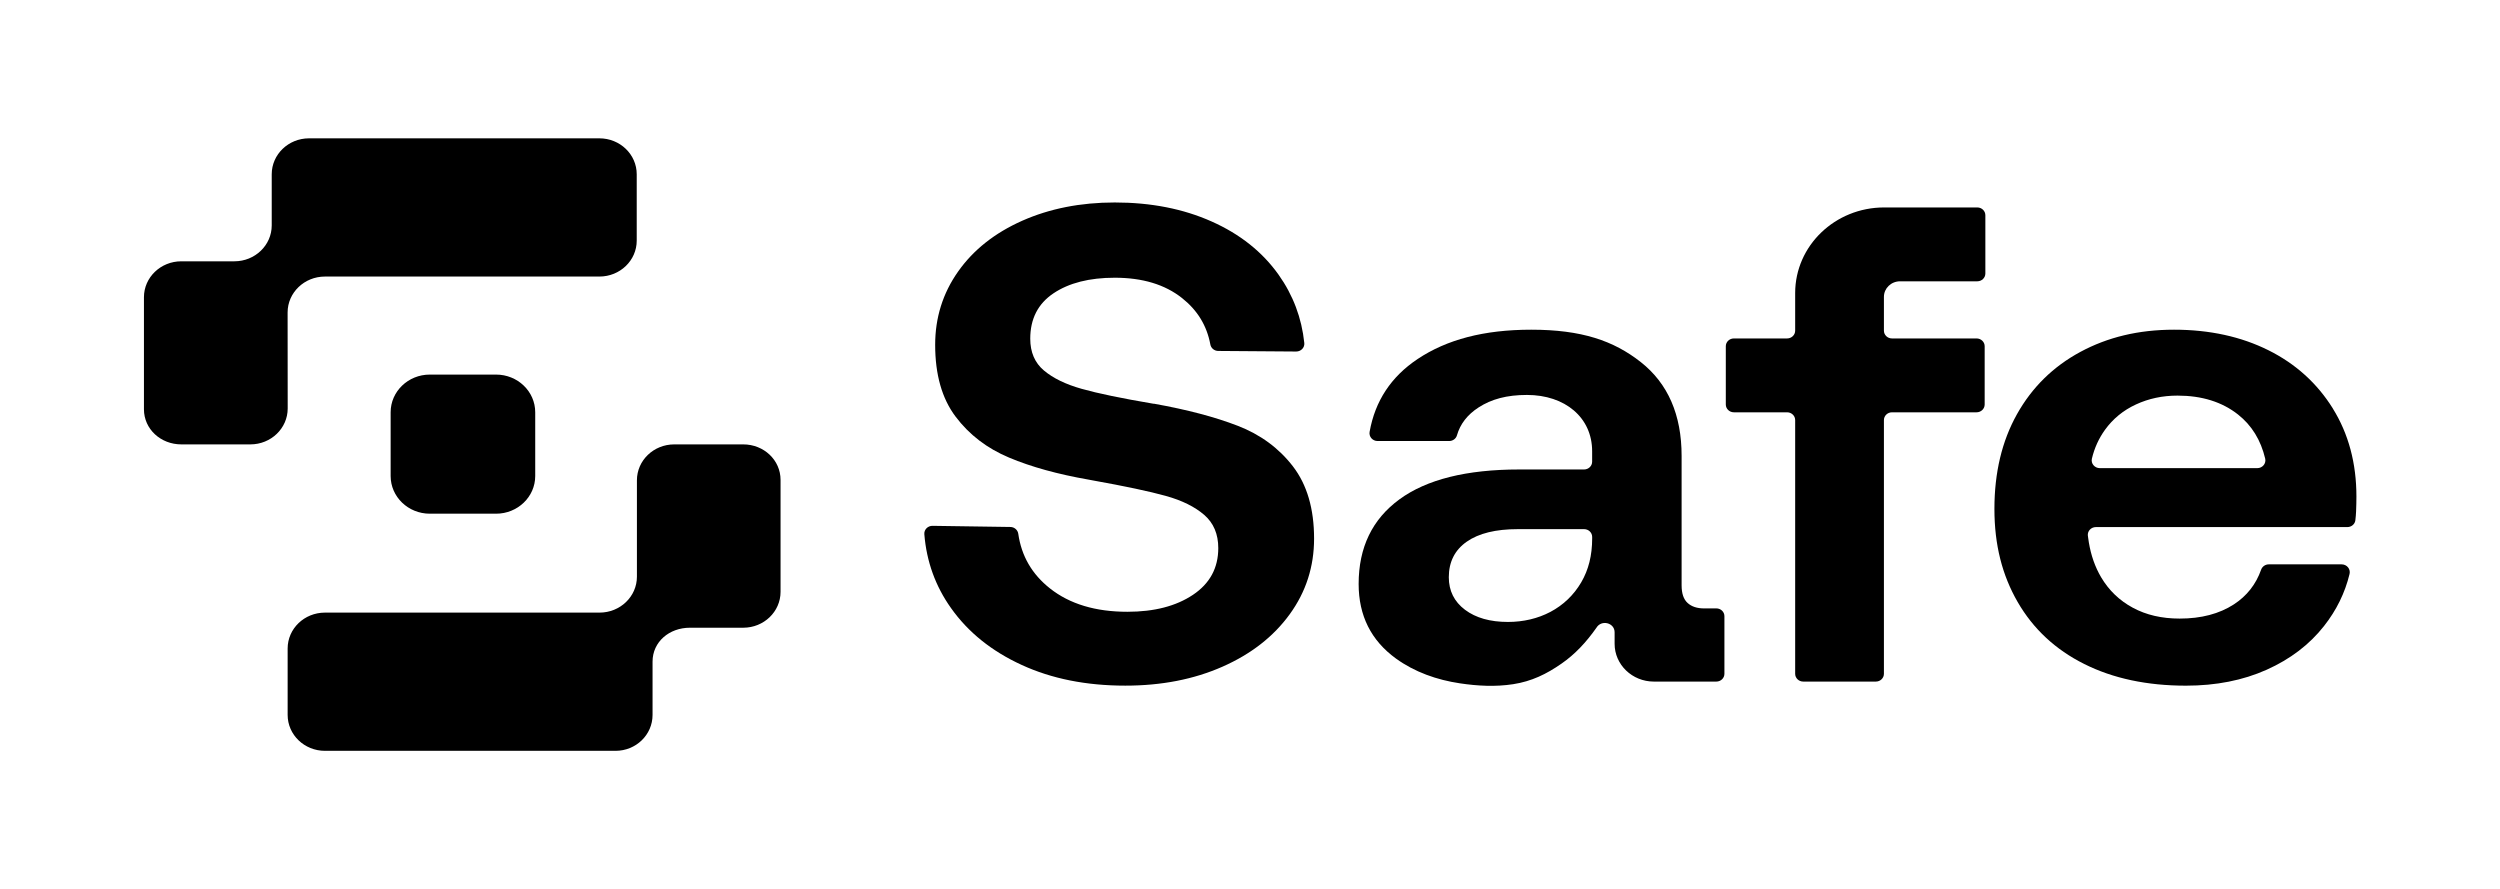
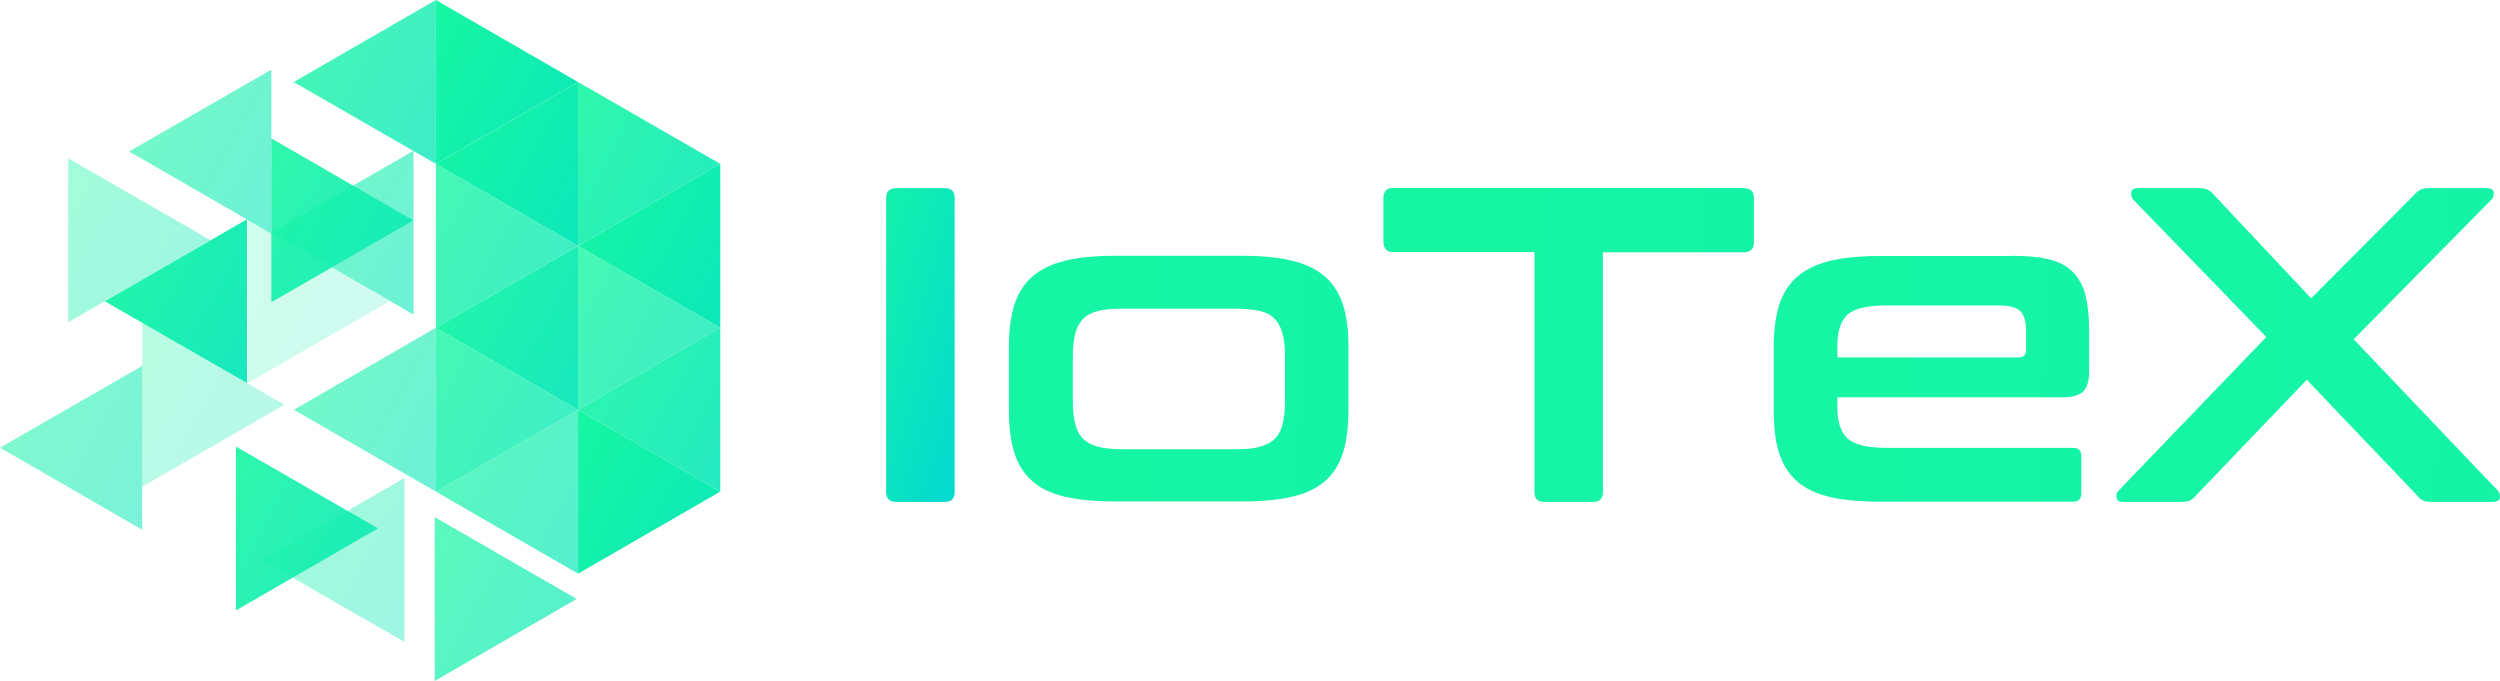
- <svg xmlns="http://www.w3.org/2000/svg" width="90" height="32" viewBox="0 0 90 32" fill="none">
-   <path d="M44.557 15.328C43.737 15.011 42.735 14.747 41.552 14.535H41.527C40.377 14.34 39.515 14.161 38.94 13.998C38.365 13.836 37.913 13.616 37.583 13.339C37.254 13.063 37.089 12.681 37.089 12.193C37.089 11.477 37.368 10.933 37.926 10.559C38.484 10.185 39.219 9.998 40.132 9.998C41.129 9.998 41.936 10.241 42.553 10.73C43.108 11.168 43.447 11.725 43.572 12.399C43.596 12.534 43.715 12.633 43.856 12.634L46.662 12.655C46.834 12.656 46.972 12.514 46.955 12.349C46.861 11.447 46.552 10.626 46.028 9.888C45.444 9.067 44.641 8.428 43.618 7.973C42.596 7.517 41.434 7.289 40.132 7.289C38.898 7.289 37.787 7.509 36.797 7.948C35.809 8.388 35.039 8.997 34.49 9.778C33.94 10.559 33.666 11.437 33.666 12.413C33.666 13.486 33.911 14.348 34.401 14.998C34.891 15.649 35.533 16.141 36.328 16.474C37.122 16.808 38.077 17.072 39.193 17.267L39.32 17.291C40.502 17.503 41.386 17.69 41.97 17.853C42.553 18.016 43.013 18.243 43.352 18.536C43.689 18.828 43.858 19.227 43.858 19.731C43.858 20.447 43.554 21.008 42.946 21.414C42.337 21.821 41.551 22.024 40.587 22.024C39.437 22.024 38.508 21.744 37.798 21.182C37.152 20.672 36.772 20.017 36.658 19.216C36.638 19.078 36.518 18.973 36.374 18.971L33.571 18.93C33.401 18.928 33.263 19.066 33.276 19.23C33.355 20.214 33.675 21.101 34.236 21.89C34.852 22.761 35.702 23.444 36.784 23.939C37.865 24.436 39.108 24.683 40.511 24.683C41.813 24.683 42.979 24.456 44.011 24C45.041 23.545 45.849 22.915 46.432 22.11C47.016 21.305 47.307 20.398 47.307 19.39C47.307 18.316 47.053 17.45 46.547 16.791C46.04 16.132 45.376 15.645 44.556 15.327L44.557 15.328Z" fill="currentColor" />
-   <path d="M61.788 21.903H61.35C61.096 21.903 60.897 21.838 60.754 21.707C60.61 21.578 60.538 21.366 60.538 21.073V16.413C60.538 14.934 60.048 13.807 59.068 13.035C58.087 12.263 56.933 11.869 55.124 11.869C53.416 11.869 52.082 12.226 51.034 12.925C50.079 13.562 49.503 14.436 49.306 15.546C49.275 15.719 49.411 15.877 49.593 15.877H52.17C52.299 15.877 52.415 15.795 52.449 15.675C52.566 15.264 52.826 14.929 53.227 14.669C53.692 14.368 54.244 14.218 54.971 14.218C56.342 14.218 57.317 15.031 57.317 16.243V16.621C57.317 16.776 57.187 16.901 57.026 16.901H54.692C52.799 16.901 51.362 17.259 50.382 17.975C49.401 18.691 48.911 19.707 48.911 21.024C48.911 22.163 49.359 23.058 50.255 23.708C50.927 24.195 51.731 24.477 52.558 24.6C53.19 24.695 53.839 24.729 54.473 24.631C55.137 24.529 55.676 24.266 56.215 23.89C56.7 23.554 57.104 23.122 57.473 22.596C57.653 22.299 58.126 22.418 58.126 22.762V23.175C58.125 23.927 58.758 24.537 59.539 24.537H61.788C61.949 24.537 62.079 24.412 62.079 24.257V22.182C62.079 22.027 61.949 21.902 61.788 21.902V21.903ZM57.318 19.39C57.318 19.992 57.187 20.516 56.925 20.963C56.376 21.901 55.393 22.39 54.287 22.39C53.645 22.39 53.129 22.244 52.74 21.952C52.351 21.659 52.157 21.268 52.157 20.78C52.157 20.228 52.373 19.801 52.804 19.5C53.235 19.199 53.847 19.049 54.642 19.049H57.027C57.188 19.049 57.318 19.174 57.318 19.329V19.39V19.39Z" fill="currentColor" />
-   <path d="M71.182 7.468H67.829C66.06 7.468 64.626 8.848 64.626 10.55V11.904C64.626 12.059 64.496 12.184 64.335 12.184H62.42C62.259 12.184 62.129 12.309 62.129 12.464V14.562C62.129 14.717 62.259 14.843 62.42 14.843H64.335C64.496 14.843 64.626 14.968 64.626 15.123V24.257C64.626 24.412 64.756 24.537 64.917 24.537H67.53C67.691 24.537 67.821 24.412 67.821 24.257V15.123C67.821 14.968 67.951 14.843 68.112 14.843H71.157C71.317 14.843 71.448 14.717 71.448 14.562V12.464C71.448 12.309 71.317 12.184 71.157 12.184H68.112C67.951 12.184 67.821 12.059 67.821 11.904V10.687C67.821 10.377 68.082 10.127 68.403 10.127H71.182C71.343 10.127 71.473 10.002 71.473 9.847V7.748C71.473 7.593 71.343 7.468 71.182 7.468H71.182Z" fill="currentColor" />
-   <path d="M83.983 14.706C83.416 13.796 82.642 13.096 81.662 12.608C80.682 12.12 79.549 11.869 78.265 11.869C76.981 11.869 75.872 12.141 74.892 12.669C73.912 13.198 73.151 13.946 72.61 14.913C72.069 15.881 71.799 17.015 71.799 18.317C71.799 19.618 72.078 20.703 72.635 21.671C73.194 22.639 73.992 23.383 75.031 23.903C76.071 24.424 77.292 24.684 78.696 24.684C79.777 24.684 80.745 24.493 81.599 24.111C82.452 23.729 83.141 23.204 83.665 22.537C84.114 21.967 84.42 21.342 84.584 20.663C84.627 20.487 84.488 20.317 84.3 20.317H81.675C81.55 20.317 81.44 20.396 81.4 20.51C81.214 21.036 80.888 21.452 80.42 21.757C79.895 22.098 79.245 22.269 78.467 22.269C77.825 22.269 77.263 22.139 76.781 21.878C76.3 21.619 75.919 21.253 75.64 20.781C75.53 20.595 75.44 20.398 75.368 20.195C75.291 19.977 75.236 19.753 75.198 19.526C75.185 19.446 75.173 19.366 75.163 19.285C75.143 19.12 75.279 18.975 75.452 18.975H84.504C84.651 18.975 84.776 18.871 84.793 18.73C84.806 18.627 84.814 18.522 84.819 18.414C84.827 18.219 84.831 18.04 84.831 17.878C84.831 16.675 84.548 15.618 83.982 14.707L83.983 14.706ZM81.263 16.853H75.594C75.408 16.853 75.267 16.687 75.308 16.512C75.399 16.129 75.556 15.784 75.779 15.474C76.066 15.076 76.438 14.771 76.895 14.56C77.352 14.348 77.85 14.242 78.391 14.242C79.27 14.242 79.997 14.47 80.572 14.925C81.065 15.316 81.39 15.845 81.547 16.511C81.588 16.686 81.449 16.853 81.263 16.853V16.853Z" fill="currentColor" />
-   <path d="M26.757 15.998H24.272C23.53 15.998 22.929 16.577 22.929 17.291V20.761C22.929 21.475 22.327 22.054 21.585 22.054H11.699C10.956 22.054 10.355 22.632 10.355 23.346V25.737C10.355 26.451 10.956 27.03 11.699 27.03H22.157C22.899 27.03 23.492 26.451 23.492 25.737V23.819C23.492 23.105 24.094 22.598 24.836 22.598H26.757C27.499 22.598 28.1 22.02 28.1 21.306V17.276C28.1 16.562 27.499 15.998 26.757 15.998H26.757Z" fill="currentColor" />
-   <path d="M10.354 11.249C10.354 10.535 10.956 9.956 11.698 9.956H21.578C22.321 9.956 22.922 9.377 22.922 8.663V6.273C22.922 5.559 22.321 4.98 21.578 4.98H11.125C10.383 4.98 9.782 5.559 9.782 6.273V8.115C9.782 8.829 9.18 9.407 8.438 9.407H6.526C5.784 9.407 5.182 9.986 5.182 10.7V14.734C5.182 15.448 5.786 15.998 6.528 15.998H9.013C9.756 15.998 10.357 15.419 10.357 14.705L10.354 11.249V11.249Z" fill="currentColor" />
-   <path d="M15.472 13.485H17.859C18.637 13.485 19.268 14.093 19.268 14.841V17.137C19.268 17.886 18.636 18.493 17.859 18.493H15.472C14.694 18.493 14.063 17.885 14.063 17.137V14.841C14.063 14.092 14.695 13.485 15.472 13.485V13.485Z" fill="currentColor" />
+ <svg xmlns="http://www.w3.org/2000/svg" xmlns:xlink="http://www.w3.org/1999/xlink" width="88.109pt" height="24pt" viewBox="0 0 88.109 24" version="1.1" id="svg122">
+   <defs id="defs57">
+     <linearGradient x1="41.141" y1="-222.459" x2="345.615" y2="215.364" id="linearGradient-1" gradientTransform="scale(0.4672659,2.140109)" gradientUnits="userSpaceOnUse">
+       <stop stop-color="#1CFE95" offset="0%" id="stop22" />
+       <stop stop-color="#00D3DC" offset="100%" id="stop24" />
+     </linearGradient>
+     <linearGradient x1="-2395.285" y1="-11.406" x2="10186.863" y2="440.125" id="linearGradient-2" gradientTransform="scale(1.175622,0.8506134)" gradientUnits="userSpaceOnUse">
+       <stop stop-color="#1CFE95" offset="0%" id="stop27" />
+       <stop stop-color="#00D3DC" offset="100%" id="stop29" />
+     </linearGradient>
+     <linearGradient x1="-2338.525" y1="-301.185" x2="12521.781" y2="430.147" id="linearGradient-3" gradientTransform="scale(1.086374,0.9204933)" gradientUnits="userSpaceOnUse">
+       <stop stop-color="#1CFE95" offset="0%" id="stop32" />
+       <stop stop-color="#00D3DC" offset="100%" id="stop34" />
+     </linearGradient>
+     <linearGradient x1="-1307.767" y1="-64.016" x2="10824.579" y2="441.51" id="linearGradient-4" gradientTransform="scale(1.132534,0.8829755)" gradientUnits="userSpaceOnUse">
+       <stop stop-color="#1CFE95" offset="0%" id="stop37" />
+       <stop stop-color="#00D3DC" offset="100%" id="stop39" />
+     </linearGradient>
+     <linearGradient x1="-1429.71" y1="-267.529" x2="13685.545" y2="425.383" id="linearGradient-5" gradientTransform="scale(1.105822,0.9043044)" gradientUnits="userSpaceOnUse">
+       <stop stop-color="#1CFE95" offset="0%" id="stop42" />
+       <stop stop-color="#00D3DC" offset="100%" id="stop44" />
+     </linearGradient>
+     <linearGradient x1="-0.804" y1="0" x2="2.47" y2="2.061" id="linearGradient-6">
+       <stop stop-color="#1CFE95" offset="0%" id="stop47" />
+       <stop stop-color="#00D3DC" offset="100%" id="stop49" />
+     </linearGradient>
+     <linearGradient x1="-0.8" y1="0" x2="2.464" y2="2.061" id="linearGradient-7">
+       <stop stop-color="#1CFE95" offset="0%" id="stop52" />
+       <stop stop-color="#00D3DC" offset="100%" id="stop54" />
+     </linearGradient>
+     <linearGradient xlink:href="#linearGradient-6" id="linearGradient2616" x1="506.617" y1="0.628" x2="1239.837" y2="462.257" gradientTransform="scale(0.9316154,1.073404)" gradientUnits="userSpaceOnUse" />
+     <linearGradient xlink:href="#linearGradient-6" id="linearGradient2618" x1="730.547" y1="112.75" x2="1463.767" y2="574.379" gradientTransform="scale(0.9316154,1.073404)" gradientUnits="userSpaceOnUse" />
+     <linearGradient xlink:href="#linearGradient-6" id="linearGradient2620" x1="506.617" y1="224.558" x2="1239.837" y2="686.187" gradientTransform="scale(0.9316154,1.073404)" gradientUnits="userSpaceOnUse" />
+     <linearGradient xlink:href="#linearGradient-6" id="linearGradient2622" x1="730.547" y1="336.681" x2="1463.767" y2="798.31" gradientTransform="scale(0.9316154,1.073404)" gradientUnits="userSpaceOnUse" />
+     <linearGradient xlink:href="#linearGradient-6" id="linearGradient2624" x1="506.617" y1="448.489" x2="1239.837" y2="910.118" gradientTransform="scale(0.9316154,1.073404)" gradientUnits="userSpaceOnUse" />
+     <linearGradient xlink:href="#linearGradient-6" id="linearGradient2626" x1="730.547" y1="560.611" x2="1463.767" y2="1022.24" gradientTransform="scale(0.9316154,1.073404)" gradientUnits="userSpaceOnUse" />
+     <linearGradient xlink:href="#linearGradient-6" id="linearGradient2628" x1="-72.201" y1="217.021" x2="661.019" y2="678.65" gradientTransform="scale(0.9316154,1.073404)" gradientUnits="userSpaceOnUse" />
+     <linearGradient xlink:href="#linearGradient-7" id="linearGradient2630" x1="211.737" y1="300.006" x2="942" y2="761.262" gradientTransform="scale(0.9308626,1.074272)" gradientUnits="userSpaceOnUse" />
+     <linearGradient xlink:href="#linearGradient-6" id="linearGradient2632" x1="44.286" y1="441.893" x2="777.506" y2="903.522" gradientTransform="scale(0.9316154,1.073404)" gradientUnits="userSpaceOnUse" />
+     <linearGradient xlink:href="#linearGradient-7" id="linearGradient2634" x1="193.272" y1="610.368" x2="923.535" y2="1071.624" gradientTransform="scale(0.9308626,1.074272)" gradientUnits="userSpaceOnUse" />
+     <linearGradient xlink:href="#linearGradient-7" id="linearGradient2636" x1="506.449" y1="706.709" x2="1236.712" y2="1167.965" gradientTransform="scale(0.9308626,1.074272)" gradientUnits="userSpaceOnUse" />
+     <linearGradient xlink:href="#linearGradient-7" id="linearGradient2638" x1="249.029" y1="189.544" x2="979.291" y2="650.799" gradientTransform="scale(0.9308626,1.074272)" gradientUnits="userSpaceOnUse" />
+     <linearGradient xlink:href="#linearGradient-6" id="linearGradient2640" x1="282.687" y1="0.628" x2="1015.907" y2="462.257" gradientTransform="scale(0.9316154,1.073404)" gradientUnits="userSpaceOnUse" />
+     <linearGradient xlink:href="#linearGradient-6" id="linearGradient2642" x1="23.665" y1="95.791" x2="756.886" y2="557.419" gradientTransform="scale(0.9316154,1.073404)" gradientUnits="userSpaceOnUse" />
+     <linearGradient xlink:href="#linearGradient-6" id="linearGradient2644" x1="247.596" y1="206.657" x2="980.816" y2="668.285" gradientTransform="scale(0.9316154,1.073404)" gradientUnits="userSpaceOnUse" />
+     <linearGradient xlink:href="#linearGradient-6" id="linearGradient2646" x1="-14.681" y1="300.249" x2="718.539" y2="761.878" gradientTransform="scale(0.9316154,1.073404)" gradientUnits="userSpaceOnUse" />
+     <linearGradient xlink:href="#linearGradient-7" id="linearGradient2648" x1="284.51" y1="448.126" x2="1014.773" y2="909.382" gradientTransform="scale(0.9308626,1.074272)" gradientUnits="userSpaceOnUse" />
+     <linearGradient xlink:href="#linearGradient-6" id="linearGradient2650" x1="-179.645" y1="500.624" x2="553.576" y2="962.253" gradientTransform="scale(0.9316154,1.073404)" gradientUnits="userSpaceOnUse" />
+     <linearGradient xlink:href="#linearGradient-6" id="linearGradient2652" x1="730.547" y1="224.558" x2="1463.767" y2="686.187" gradientTransform="scale(0.9316154,1.073404)" gradientUnits="userSpaceOnUse" />
+     <linearGradient xlink:href="#linearGradient-6" id="linearGradient2654" x1="506.617" y1="336.681" x2="1239.837" y2="798.31" gradientTransform="scale(0.9316154,1.073404)" gradientUnits="userSpaceOnUse" />
+     <linearGradient xlink:href="#linearGradient-6" id="linearGradient2656" x1="730.547" y1="448.489" x2="1463.767" y2="910.118" gradientTransform="scale(0.9316154,1.073404)" gradientUnits="userSpaceOnUse" />
+     <linearGradient xlink:href="#linearGradient-6" id="linearGradient2658" x1="506.617" y1="560.611" x2="1239.837" y2="1022.24" gradientTransform="scale(0.9316154,1.073404)" gradientUnits="userSpaceOnUse" />
+     <linearGradient xlink:href="#linearGradient-6" id="linearGradient2660" x1="233.125" y1="653.889" x2="966.346" y2="1115.518" gradientTransform="scale(0.9316154,1.073404)" gradientUnits="userSpaceOnUse" />
+     <linearGradient xlink:href="#linearGradient-6" id="linearGradient2662" x1="506.617" y1="112.75" x2="1239.837" y2="574.379" gradientTransform="scale(0.9316154,1.073404)" gradientUnits="userSpaceOnUse" />
+   </defs>
+   <g id="Page-1" stroke="none" stroke-width="1" fill="none" fill-rule="evenodd" transform="matrix(0.02402663,0,0,0.02402663,-0.00809836,-0.0162001)">
+     <g id="Artboard" transform="translate(-8750,-2890)" fill-rule="nonzero">
+       <g id="Group-4" transform="translate(8750,2890)">
+         <g id="Group" transform="translate(1300,276)">
+           <path d="m 86.18,0.675 c 9.779,0 14.5,4.724 14.5,14.509 V 446.394 c 0,9.785 -4.721,14.509 -14.5,14.509 H 15.368 c -10.116,0 -15.174,-4.724 -15.174,-14.509 V 15.183 c 0,-9.785 5.058,-14.509 15.174,-14.509 z" id="Shape" fill="url(#linearGradient-1)" style="fill:url(#linearGradient-1)" />
+           <path d="m 522.177,99.874 c 29.336,0 53.952,2.362 74.184,7.423 20.232,5.061 36.08,12.822 48.219,23.619 12.139,10.797 20.569,24.631 25.964,41.502 5.395,16.871 7.756,37.115 7.756,60.734 v 94.475 c 0,23.619 -2.698,43.863 -7.756,60.734 -5.395,16.871 -13.825,30.704 -25.964,41.502 -12.139,10.797 -28.325,18.558 -48.219,23.281 -20.232,4.724 -44.847,7.086 -74.184,7.086 h -185.796 c -29.673,0 -54.626,-2.362 -74.521,-7.086 -19.895,-4.724 -36.08,-12.484 -47.882,-23.281 -12.139,-10.797 -20.569,-24.631 -25.964,-41.502 -5.058,-16.871 -7.756,-37.115 -7.756,-60.734 v -94.475 c 0,-23.619 2.698,-43.863 7.756,-60.734 5.395,-16.871 13.825,-30.704 25.964,-41.502 12.139,-10.797 27.987,-18.558 47.882,-23.619 19.895,-5.061 44.847,-7.423 74.521,-7.423 z M 273.999,311.43 c 0,14.171 1.012,25.643 3.372,34.753 2.36,9.11 6.07,16.533 11.465,21.932 5.395,5.399 12.814,9.447 21.918,11.809 9.104,2.362 20.906,3.712 34.731,3.712 h 167.588 c 14.5,0 26.301,-1.012 35.406,-3.712 9.104,-2.362 16.523,-6.411 21.918,-11.809 5.395,-5.399 9.442,-12.822 11.465,-21.932 2.36,-9.11 3.372,-20.919 3.372,-34.753 v -62.421 c 0,-13.496 -1.012,-24.968 -3.372,-34.078 -2.36,-9.11 -6.07,-16.533 -11.465,-22.269 -5.395,-5.736 -12.814,-9.785 -21.918,-11.809 -9.104,-2.024 -20.906,-3.374 -35.406,-3.374 h -167.588 c -14.162,0 -25.627,1.012 -34.731,3.374 -9.104,2.362 -16.523,6.073 -21.918,11.809 -5.395,5.736 -9.442,13.159 -11.465,22.269 -2.36,9.11 -3.372,20.582 -3.372,34.078 z" id="path60" fill="url(#linearGradient-2)" style="fill:url(#linearGradient-2)" />
+           <path d="m 1257.944,0.675 c 10.116,0 15.174,4.724 15.174,14.509 v 64.445 c 0,10.122 -5.058,15.183 -15.174,15.183 H 1051.578 V 446.394 c 0,9.785 -4.721,14.509 -14.499,14.509 h -71.486 c -9.779,0 -14.5,-4.724 -14.5,-14.509 V 94.475 H 744.728 c -10.116,0 -15.174,-5.061 -15.174,-15.183 V 14.846 c 0,-9.785 5.058,-14.509 15.174,-14.509 h 513.216 z" id="path62" fill="url(#linearGradient-3)" style="fill:url(#linearGradient-3)" />
+           <path d="m 1650.78,99.874 c 22.255,0 40.801,1.687 55.638,5.399 14.837,3.712 26.301,9.785 34.731,18.558 8.43,8.435 14.499,19.57 18.209,33.404 3.372,13.834 5.395,30.704 5.395,50.274 v 62.421 c 0,14.171 -3.035,23.619 -9.104,29.355 -6.069,5.399 -15.511,8.098 -28.325,8.098 h -331.803 v 15.858 c 0,20.582 5.058,35.428 14.837,44.538 9.779,9.11 28.999,13.834 57.324,13.834 h 273.805 c 7.756,0 11.802,4.049 11.802,11.809 v 55.335 c 0,7.76 -4.046,11.809 -11.802,11.809 h -283.247 c -29.673,0 -54.626,-2.362 -74.521,-7.086 -19.895,-4.724 -35.743,-12.484 -47.882,-23.281 -12.139,-10.797 -20.569,-24.631 -25.964,-41.502 -5.395,-16.871 -7.755,-37.115 -7.755,-60.734 v -94.475 c 0,-23.619 2.698,-43.863 7.755,-60.734 5.395,-16.871 13.825,-30.704 25.964,-41.502 12.139,-10.797 27.987,-18.558 47.882,-23.619 19.895,-5.061 44.847,-7.423 74.521,-7.423 h 192.54 z m -255.596,149.136 h 266.049 c 7.418,0 11.128,-3.712 11.128,-11.135 v -27.668 c 0,-13.496 -2.698,-23.281 -8.43,-29.017 -5.732,-5.736 -16.186,-8.435 -31.359,-8.435 h -164.89 c -28.325,0 -47.545,4.386 -57.324,13.496 -9.779,9.11 -14.837,23.956 -14.837,44.876 v 17.883 z" id="path64" fill="url(#linearGradient-4)" style="fill:url(#linearGradient-4)" />
+           <path d="m 2348.105,0.675 c 6.07,0 9.442,2.024 10.116,6.411 0.674,4.049 -0.674,7.76 -3.709,10.797 l -201.644,204.471 210.749,221.341 c 3.035,3.037 4.384,6.748 3.709,10.797 -0.674,4.049 -4.046,6.411 -10.116,6.411 h -90.032 c -5.395,0 -9.441,-0.675 -12.476,-2.024 -3.035,-1.35 -6.069,-3.712 -8.43,-7.086 L 2084.079,281.738 1921.212,451.793 c -3.035,3.374 -6.069,6.073 -8.767,7.086 -2.698,1.35 -7.081,2.024 -12.814,2.024 h -85.311 c -5.732,0 -8.767,-2.024 -9.441,-6.411 -0.674,-4.049 0.674,-7.76 3.709,-10.797 L 2024.732,218.98 1829.832,17.883 c -2.698,-3.037 -3.709,-6.748 -3.372,-10.797 0.337,-4.049 3.709,-6.411 9.779,-6.411 h 90.032 c 5.395,0 9.441,0.675 12.476,2.362 3.035,1.35 6.07,3.712 8.43,6.748 L 2090.486,162.295 2242.225,9.785 c 2.698,-3.037 5.395,-5.399 8.43,-6.748 3.035,-1.687 7.081,-2.362 12.476,-2.362 z" id="path66" fill="url(#linearGradient-5)" style="fill:url(#linearGradient-5)" />
+         </g>
+         <g id="g117">
+           <polygon id="polygon69" fill="url(#linearGradient-6)" points="639.669,241.042 848.286,121.027 639.669,0.674 " style="fill:url(#linearGradient2616)" />
+           <polygon id="polygon71" fill="url(#linearGradient-6)" opacity="0.9" points="848.286,361.394 1056.903,241.042 848.286,121.027 " style="fill:url(#linearGradient2618)" />
+           <polygon id="polygon73" fill="url(#linearGradient-6)" opacity="0.8" points="639.669,481.41 848.286,361.394 639.669,241.042 " style="fill:url(#linearGradient2620)" />
+           <polygon id="polygon75" fill="url(#linearGradient-6)" opacity="0.8" points="848.286,601.762 1056.903,481.41 848.286,361.394 " style="fill:url(#linearGradient2622)" />
+           <polygon id="polygon77" fill="url(#linearGradient-6)" opacity="0.8" points="639.669,721.778 848.286,601.762 639.669,481.41 " style="fill:url(#linearGradient2624)" />
+           <polygon id="polygon79" fill="url(#linearGradient-6)" points="848.286,842.13 1056.903,721.778 848.286,601.762 " style="fill:url(#linearGradient2626)" />
+           <polygon id="polygon81" fill="url(#linearGradient-6)" opacity="0.4" points="100.433,473.319 309.05,352.966 100.433,232.951 " style="fill:url(#linearGradient2628)" />
+           <polygon id="polygon83" fill="url(#linearGradient-7)" opacity="0.2" points="363.647,562.656 571.927,442.641 363.647,322.288 " style="fill:url(#linearGradient2630)" />
+           <polygon id="polygon85" fill="url(#linearGradient-6)" opacity="0.3" points="208.954,714.698 417.571,594.346 208.954,474.33 " style="fill:url(#linearGradient2632)" />
+           <polygon id="polygon87" fill="url(#linearGradient-7)" opacity="0.9" points="346.459,896.07 554.739,775.717 346.459,655.702 " style="fill:url(#linearGradient2634)" />
+           <polygon id="polygon89" fill="url(#linearGradient-7)" opacity="0.7" points="637.984,999.566 846.264,879.213 637.984,759.198 " style="fill:url(#linearGradient2636)" />
+           <polygon id="polygon91" fill="url(#linearGradient-7)" opacity="0.9" points="398.361,443.989 606.641,323.974 398.361,203.622 " style="fill:url(#linearGradient2638)" />
+           <polygon id="polygon93" fill="url(#linearGradient-6)" opacity="0.8" points="639.669,241.042 431.052,121.027 639.669,0.674 " style="fill:url(#linearGradient2640)" />
+           <polygon id="polygon95" fill="url(#linearGradient-6)" opacity="0.6" points="398.361,343.19 189.744,222.837 398.361,102.822 " style="fill:url(#linearGradient2642)" />
+           <polygon id="polygon97" fill="url(#linearGradient-6)" opacity="0.6" points="606.978,462.194 398.361,341.841 606.978,221.826 " style="fill:url(#linearGradient2644)" />
+           <polygon id="polygon99" fill="url(#linearGradient-6)" opacity="0.95" points="362.636,562.656 154.019,442.641 362.636,322.288 " style="fill:url(#linearGradient2646)" />
+           <polygon id="polygon101" fill="url(#linearGradient-7)" opacity="0.6" points="639.669,721.778 431.389,601.762 639.669,481.41 " style="fill:url(#linearGradient2648)" />
+           <polygon id="polygon103" fill="url(#linearGradient-6)" opacity="0.55" points="208.954,777.74 0.337,657.387 208.954,537.372 " style="fill:url(#linearGradient2650)" />
+           <polygon id="polygon105" fill="url(#linearGradient-6)" points="1056.903,481.41 848.286,361.394 1056.903,241.042 " style="fill:url(#linearGradient2652)" />
+           <polygon id="polygon107" fill="url(#linearGradient-6)" opacity="0.95" points="848.286,601.762 639.669,481.41 848.286,361.394 " style="fill:url(#linearGradient2654)" />
+           <polygon id="polygon109" fill="url(#linearGradient-6)" opacity="0.9" points="1056.903,721.778 848.286,601.762 1056.903,481.41 " style="fill:url(#linearGradient2656)" />
+           <polygon id="polygon111" fill="url(#linearGradient-6)" opacity="0.7" points="848.286,842.13 639.669,721.778 848.286,601.762 " style="fill:url(#linearGradient2658)" />
+           <polygon id="polygon113" fill="url(#linearGradient-6)" opacity="0.4" points="593.497,942.255 384.88,822.24 593.497,701.887 " style="fill:url(#linearGradient2660)" />
+           <polygon id="polygon115" fill="url(#linearGradient-6)" points="848.286,361.394 639.669,241.042 848.286,121.027 " style="fill:url(#linearGradient2662)" />
+         </g>
+       </g>
+     </g>
+   </g>
</svg>
